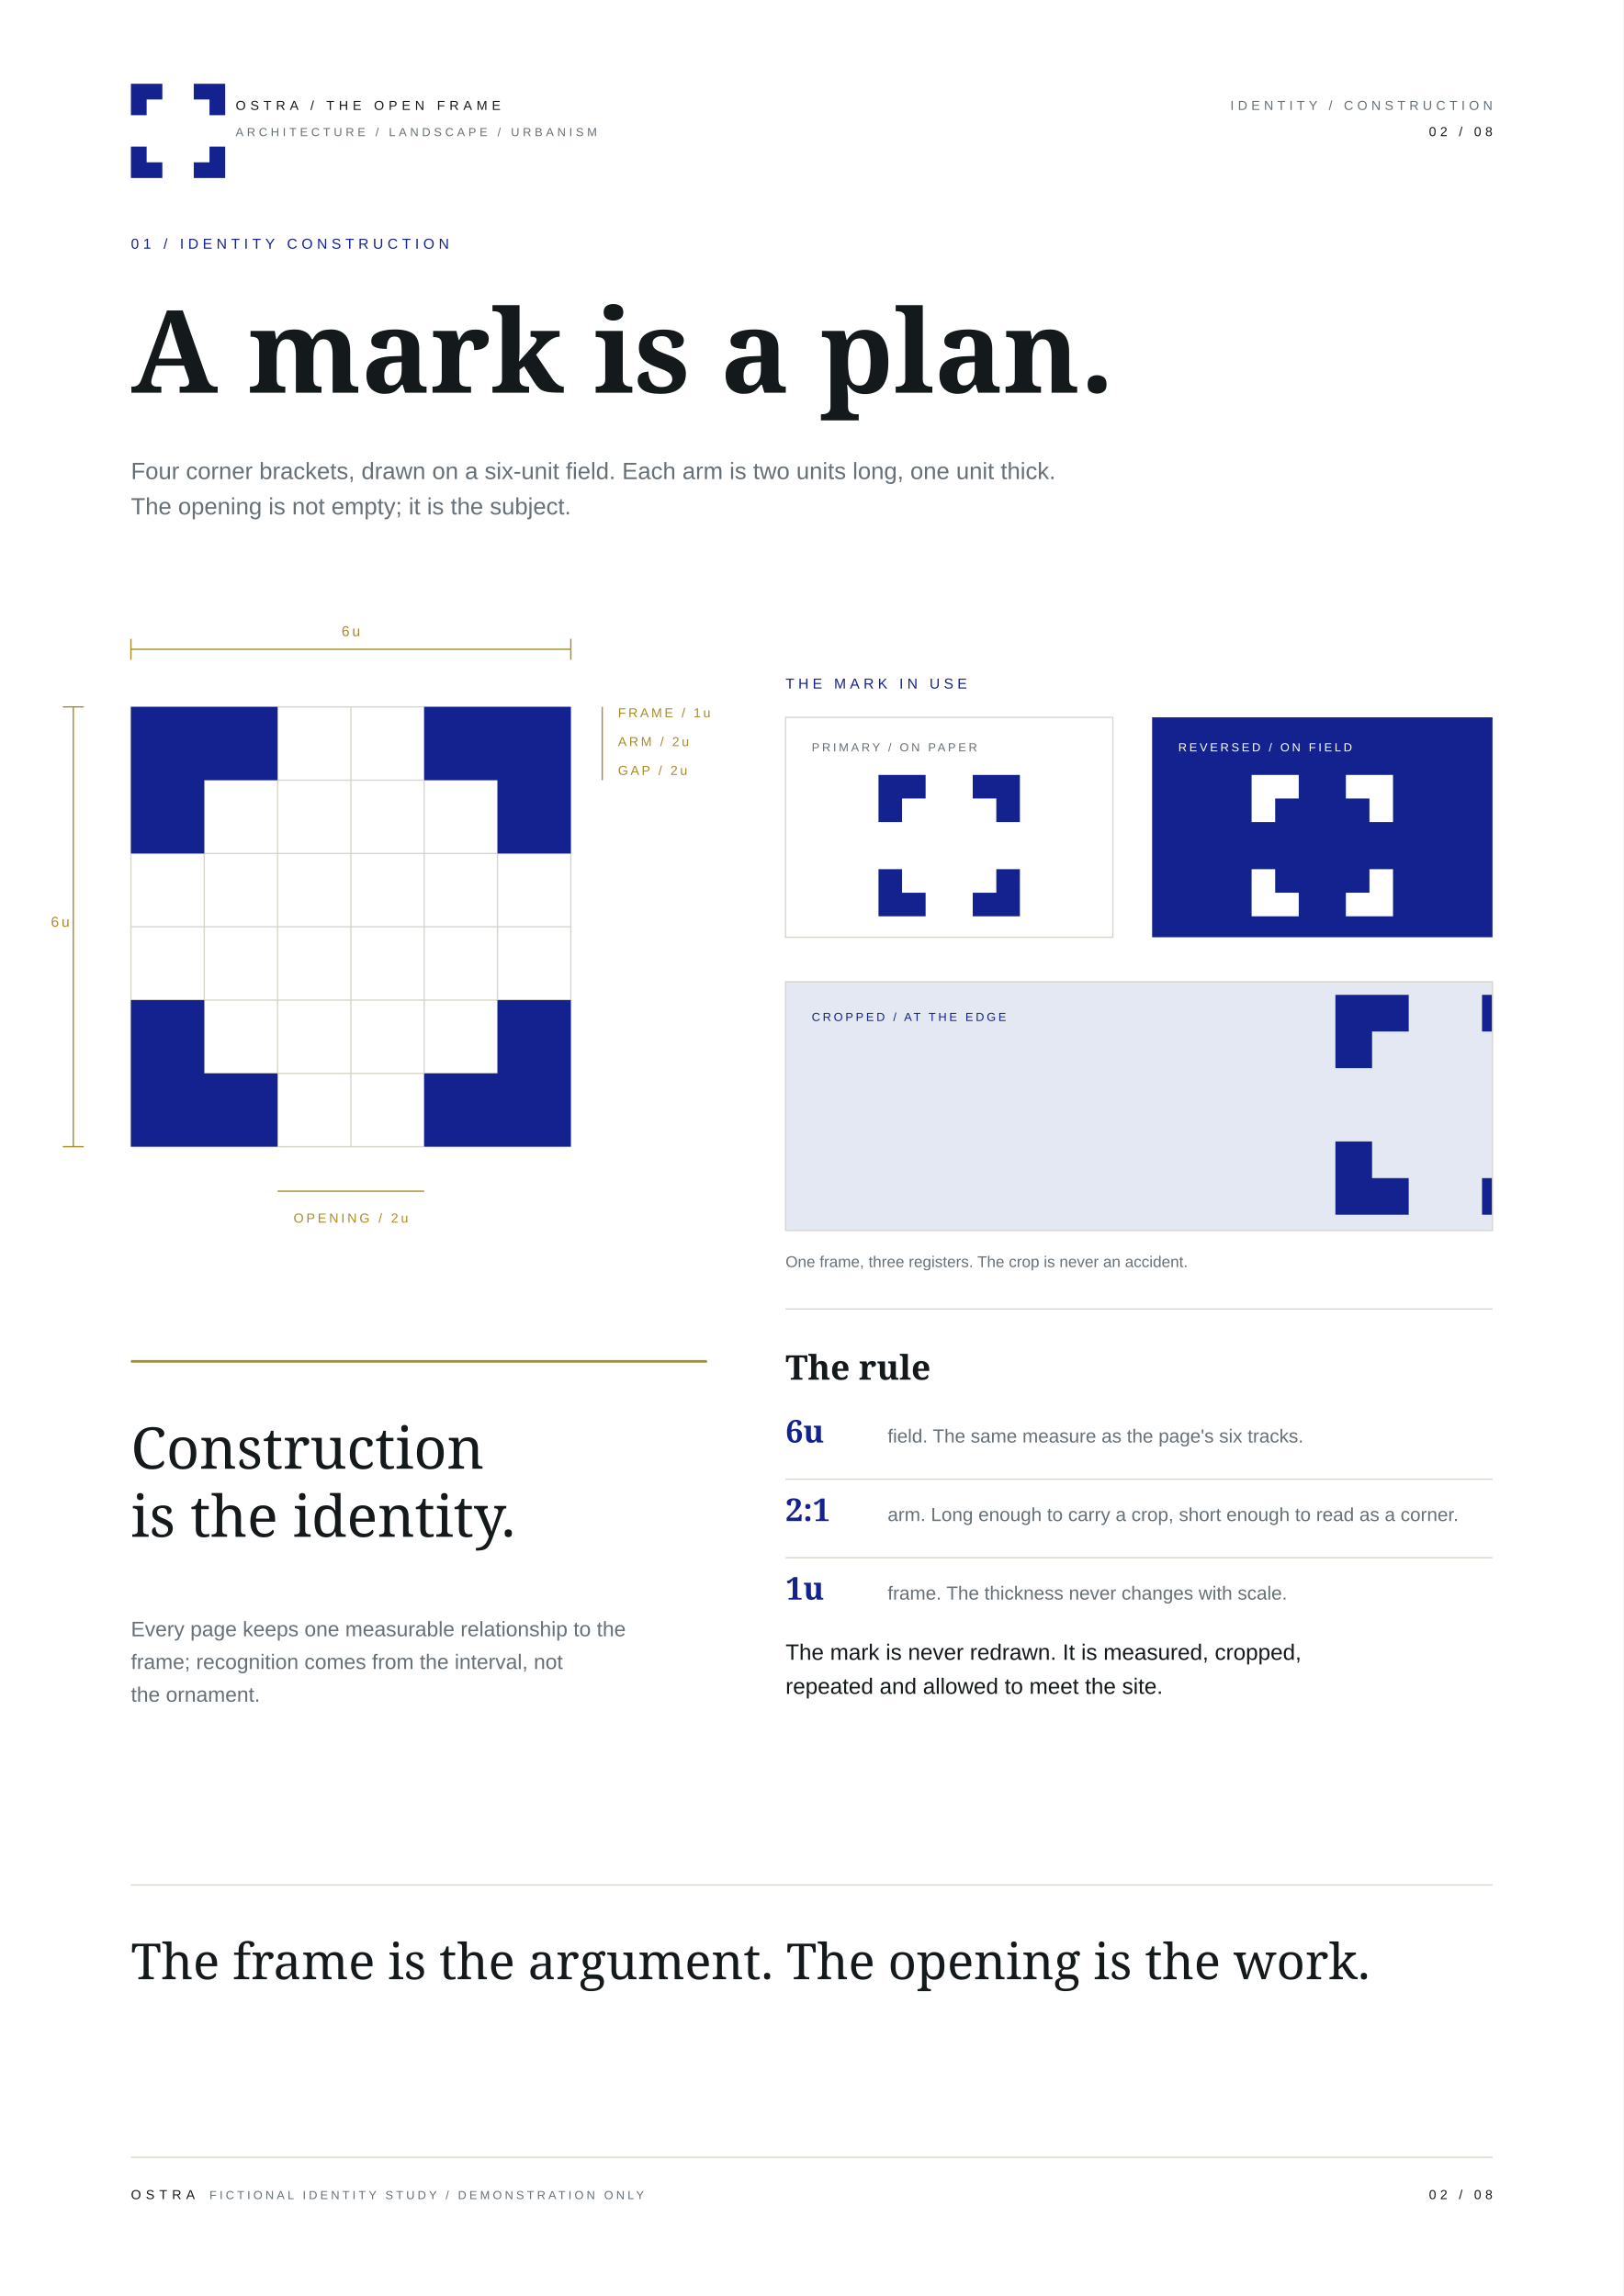
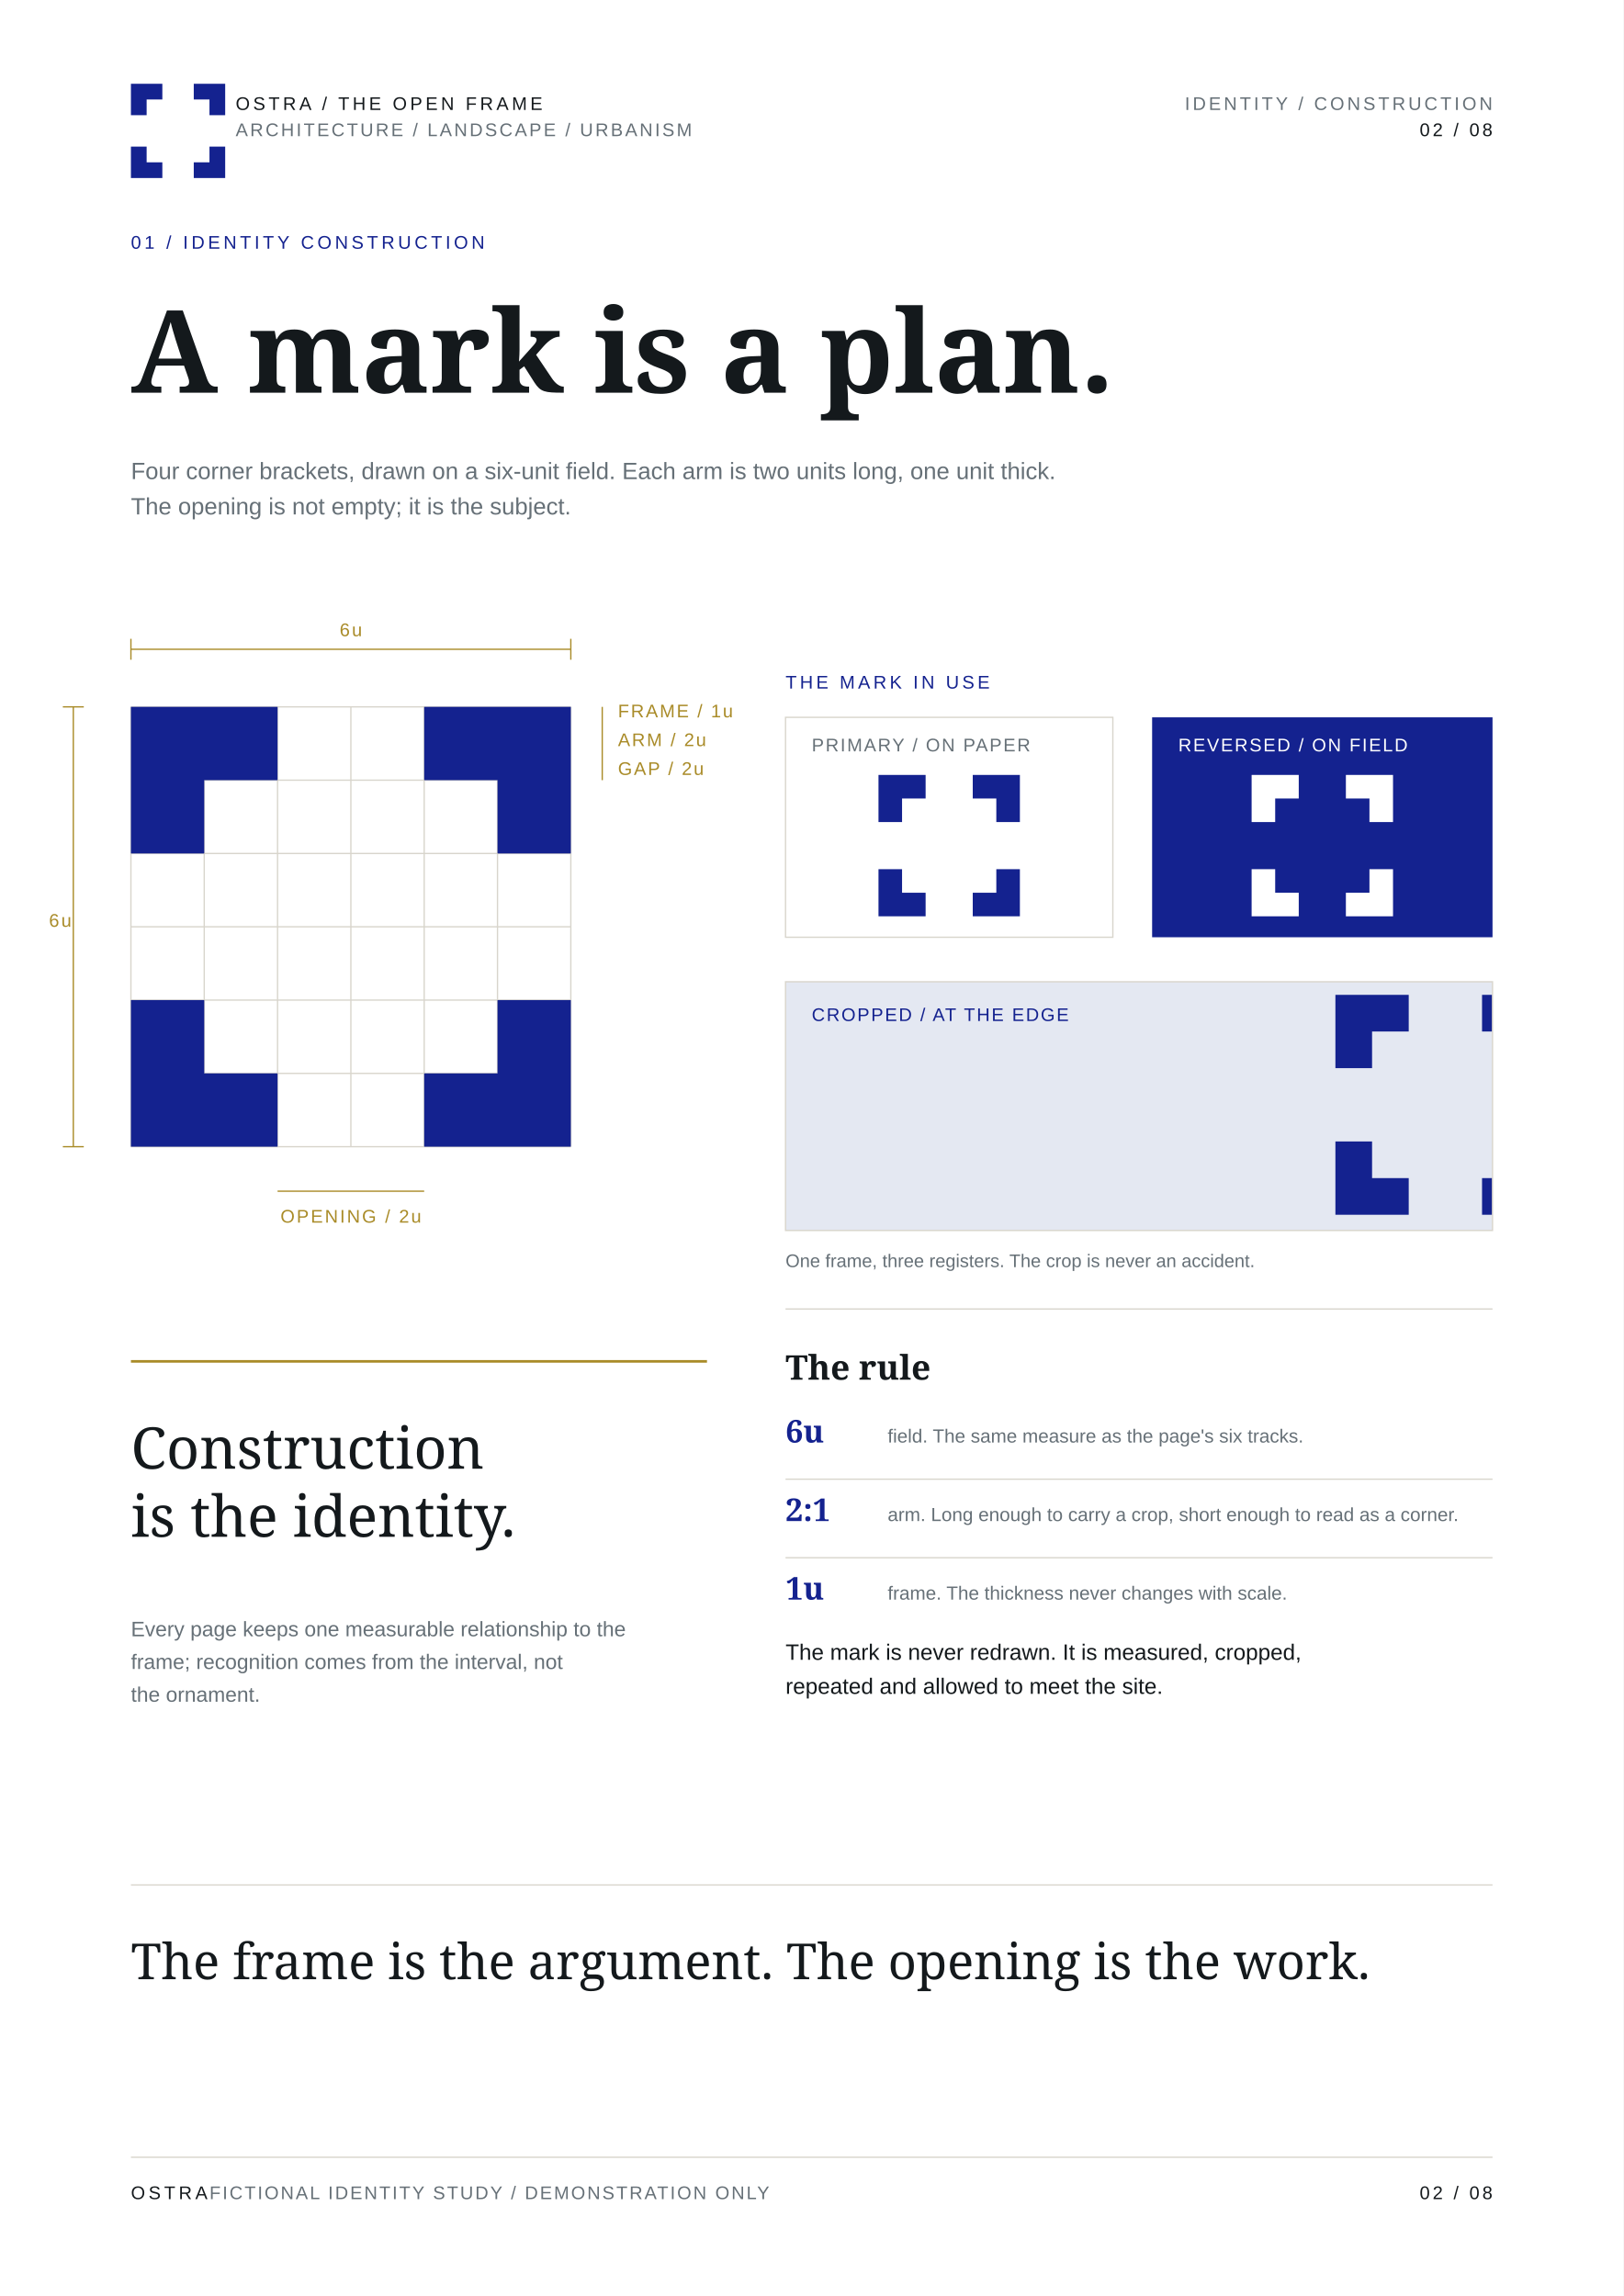
<svg xmlns="http://www.w3.org/2000/svg" viewBox="0 0 1240 1754" font-family="Arial" data-pptx-master="a4-editorial" data-pptx-master-name="A4 Editorial" data-pptx-layout="ostra-02_identity" data-pptx-layout-name="A mark is a plan">
  <rect x="0" y="0" width="1240" height="1754" fill="#FFFFFF" data-pptx-role="background" />
  <g fill="#14228F" fill-opacity="1.0" data-pptx-role="decoration">
    <path d="M100 64L124 64L124 76L112 76L112 88L100 88Z" />
    <path d="M172 64L172 88L160 88L160 76L148 76L148 64Z" />
    <path d="M172 136L148 136L148 124L160 124L160 112L172 112Z" />
    <path d="M100 136L100 112L112 112L112 124L124 124L124 136Z" />
  </g>
-   <text x="180" y="84" fill="#14191C" font-size="10" letter-spacing="3.4">OSTRA / THE OPEN FRAME</text>
-   <text x="180" y="104" fill="#667077" font-size="9" letter-spacing="2.6">ARCHITECTURE / LANDSCAPE / URBANISM</text>
-   <text x="1140" y="84" fill="#667077" font-size="10" letter-spacing="3" text-anchor="end">IDENTITY / CONSTRUCTION</text>
-   <text x="1140" y="104" fill="#14191C" font-size="10" letter-spacing="3" text-anchor="end">02 / 08</text>
-   <text x="100" y="190" fill="#14228F" font-size="11" letter-spacing="3.2">01 / IDENTITY CONSTRUCTION</text>
+   <text x="180" y="84" fill="#14191C" font-size="14" letter-spacing="2.43">OSTRA / THE OPEN FRAME</text>
+   <text x="180" y="104" fill="#667077" font-size="14" letter-spacing="1.67">ARCHITECTURE / LANDSCAPE / URBANISM</text>
+   <text x="1140" y="84" fill="#667077" font-size="14" letter-spacing="2.14" text-anchor="end">IDENTITY / CONSTRUCTION</text>
+   <text x="1140" y="104" fill="#14191C" font-size="14" letter-spacing="2.14" text-anchor="end">02 / 08</text>
+   <text x="100" y="190" fill="#14228F" font-size="14" letter-spacing="2.51">01 / IDENTITY CONSTRUCTION</text>
  <text x="100" y="300" fill="#14191C" font-size="88" font-family="Georgia" font-weight="bold">A mark is a plan.</text>
  <text x="100" y="366" fill="#667077" font-size="18">Four corner brackets, drawn on a six-unit field. Each arm is two units long, one unit thick.<tspan x="100" dy="27">The opening is not empty; it is the subject.</tspan>
  </text>
  <line x1="100" y1="540" x2="100" y2="876" stroke="#D8D5CC" stroke-width="1" />
  <line x1="100" y1="540" x2="436" y2="540" stroke="#D8D5CC" stroke-width="1" />
  <line x1="156" y1="540" x2="156" y2="876" stroke="#D8D5CC" stroke-width="1" />
  <line x1="100" y1="596" x2="436" y2="596" stroke="#D8D5CC" stroke-width="1" />
  <line x1="212" y1="540" x2="212" y2="876" stroke="#D8D5CC" stroke-width="1" />
  <line x1="100" y1="652" x2="436" y2="652" stroke="#D8D5CC" stroke-width="1" />
  <line x1="268" y1="540" x2="268" y2="876" stroke="#D8D5CC" stroke-width="1" />
  <line x1="100" y1="708" x2="436" y2="708" stroke="#D8D5CC" stroke-width="1" />
  <line x1="324" y1="540" x2="324" y2="876" stroke="#D8D5CC" stroke-width="1" />
  <line x1="100" y1="764" x2="436" y2="764" stroke="#D8D5CC" stroke-width="1" />
  <line x1="380" y1="540" x2="380" y2="876" stroke="#D8D5CC" stroke-width="1" />
  <line x1="100" y1="820" x2="436" y2="820" stroke="#D8D5CC" stroke-width="1" />
  <line x1="436" y1="540" x2="436" y2="876" stroke="#D8D5CC" stroke-width="1" />
  <line x1="100" y1="876" x2="436" y2="876" stroke="#D8D5CC" stroke-width="1" />
  <g fill="#14228F" fill-opacity="1.0" data-pptx-role="decoration">
    <path d="M100 540L212 540L212 596L156 596L156 652L100 652Z" />
    <path d="M436 540L436 652L380 652L380 596L324 596L324 540Z" />
    <path d="M436 876L324 876L324 820L380 820L380 764L436 764Z" />
    <path d="M100 876L100 764L156 764L156 820L212 820L212 876Z" />
  </g>
  <line x1="100" y1="496" x2="436" y2="496" stroke="#A98B28" stroke-width="1" />
  <line x1="100" y1="488" x2="100" y2="504" stroke="#A98B28" stroke-width="1" />
  <line x1="436" y1="488" x2="436" y2="504" stroke="#A98B28" stroke-width="1" />
-   <text x="268" y="486" fill="#A98B28" font-size="11" letter-spacing="2" text-anchor="middle">6u</text>
+   <text x="268" y="486" fill="#A98B28" font-size="14" letter-spacing="1.57" text-anchor="middle">6u</text>
  <line x1="56" y1="540" x2="56" y2="876" stroke="#A98B28" stroke-width="1" />
  <line x1="48" y1="540" x2="64" y2="540" stroke="#A98B28" stroke-width="1" />
  <line x1="48" y1="876" x2="64" y2="876" stroke="#A98B28" stroke-width="1" />
-   <text x="46" y="708" fill="#A98B28" font-size="11" letter-spacing="2" text-anchor="middle">6u</text>
+   <text x="46" y="708" fill="#A98B28" font-size="14" letter-spacing="1.57" text-anchor="middle">6u</text>
  <line x1="212" y1="910" x2="324" y2="910" stroke="#A98B28" stroke-width="1" />
-   <text x="268" y="934" fill="#A98B28" font-size="10" letter-spacing="2" text-anchor="middle">OPENING / 2u</text>
+   <text x="268" y="934" fill="#A98B28" font-size="14" letter-spacing="1.43" text-anchor="middle">OPENING / 2u</text>
  <line x1="460" y1="540" x2="460" y2="596" stroke="#A98B28" stroke-width="1" />
-   <text x="472" y="548" fill="#A98B28" font-size="10" letter-spacing="1.8">FRAME / 1u</text>
-   <text x="472" y="570" fill="#A98B28" font-size="10" letter-spacing="1.8">ARM / 2u</text>
-   <text x="472" y="592" fill="#A98B28" font-size="10" letter-spacing="1.8">GAP / 2u</text>
-   <text x="600" y="526" fill="#14228F" font-size="11" letter-spacing="3">THE MARK IN USE</text>
+   <text x="472" y="548" fill="#A98B28" font-size="14" letter-spacing="1.29">FRAME / 1u</text>
+   <text x="472" y="570" fill="#A98B28" font-size="14" letter-spacing="1.29">ARM / 2u</text>
+   <text x="472" y="592" fill="#A98B28" font-size="14" letter-spacing="1.29">GAP / 2u</text>
+   <text x="600" y="526" fill="#14228F" font-size="14" letter-spacing="2.36">THE MARK IN USE</text>
  <rect x="600" y="548" width="250" height="168" fill="#FFFFFF" stroke="#D8D5CC" stroke-width="1" />
-   <text x="620" y="574" fill="#667077" font-size="9" letter-spacing="1.9">PRIMARY / ON PAPER</text>
+   <text x="620" y="574" fill="#667077" font-size="14" letter-spacing="1.22">PRIMARY / ON PAPER</text>
  <g fill="#14228F" fill-opacity="1.0" data-pptx-role="decoration">
    <path d="M671 592L707 592L707 610L689 610L689 628L671 628Z" />
    <path d="M779 592L779 628L761 628L761 610L743 610L743 592Z" />
    <path d="M779 700L743 700L743 682L761 682L761 664L779 664Z" />
    <path d="M671 700L671 664L689 664L689 682L707 682L707 700Z" />
  </g>
  <rect x="880" y="548" width="260" height="168" fill="#14228F" />
-   <text x="900" y="574" fill="#FFFFFF" font-size="9" letter-spacing="1.9">REVERSED / ON FIELD</text>
+   <text x="900" y="574" fill="#FFFFFF" font-size="14" letter-spacing="1.22">REVERSED / ON FIELD</text>
  <g fill="#FFFFFF" fill-opacity="1.0" data-pptx-role="decoration">
    <path d="M956 592L992 592L992 610L974 610L974 628L956 628Z" />
    <path d="M1064 592L1064 628L1046 628L1046 610L1028 610L1028 592Z" />
    <path d="M1064 700L1028 700L1028 682L1046 682L1046 664L1064 664Z" />
    <path d="M956 700L956 664L974 664L974 682L992 682L992 700Z" />
  </g>
  <rect x="600" y="750" width="540" height="190" fill="#E4E8F2" />
-   <text x="620" y="780" fill="#14228F" font-size="9" letter-spacing="1.9">CROPPED / AT THE EDGE</text>
+   <text x="620" y="780" fill="#14228F" font-size="14" letter-spacing="1.22">CROPPED / AT THE EDGE</text>
  <g fill="#14228F" fill-opacity="1.0" data-pptx-role="decoration">
    <path d="M1020 760L1076 760L1076 788L1048 788L1048 816L1020 816Z" />
    <path d="M1140 760L1140 788L1132 788L1132 760Z" />
    <path d="M1140 928L1132 928L1132 900L1140 900Z" />
    <path d="M1020 928L1020 872L1048 872L1048 900L1076 900L1076 928Z" />
  </g>
  <rect x="600" y="750" width="540" height="190" fill="none" stroke="#D8D5CC" stroke-width="1" />
-   <text x="600" y="968" fill="#667077" font-size="12">One frame, three registers. The crop is never an accident.</text>
+   <text x="600" y="968" fill="#667077" font-size="14">One frame, three registers. The crop is never an accident.</text>
  <line x1="600" y1="1000" x2="1140" y2="1000" stroke="#D8D5CC" stroke-width="1" />
  <text x="600" y="1054" fill="#14191C" font-size="26" font-family="Georgia" font-weight="bold">The rule</text>
  <text x="600" y="1102" fill="#14228F" font-size="24" font-family="Georgia" font-weight="bold">6u</text>
  <text x="678" y="1102" fill="#667077" font-size="14.5">field. The same measure as the page's six tracks.</text>
  <line x1="600" y1="1130" x2="1140" y2="1130" stroke="#D8D5CC" stroke-width="1" />
  <text x="600" y="1162" fill="#14228F" font-size="24" font-family="Georgia" font-weight="bold">2:1</text>
  <text x="678" y="1162" fill="#667077" font-size="14.5">arm. Long enough to carry a crop, short enough to read as a corner.</text>
  <line x1="600" y1="1190" x2="1140" y2="1190" stroke="#D8D5CC" stroke-width="1" />
  <text x="600" y="1222" fill="#14228F" font-size="24" font-family="Georgia" font-weight="bold">1u</text>
  <text x="678" y="1222" fill="#667077" font-size="14.5">frame. The thickness never changes with scale.</text>
  <text x="600" y="1268" fill="#14191C" font-size="17">The mark is never redrawn. It is measured, cropped,<tspan x="600" dy="26">repeated and allowed to meet the site.</tspan>
  </text>
  <line x1="100" y1="1040" x2="540" y2="1040" stroke="#A98B28" stroke-width="2" />
  <text x="100" y="1122" fill="#14191C" font-size="44" font-family="Georgia" font-weight="italic">Construction<tspan x="100" dy="52">is the identity.</tspan>
  </text>
  <text x="100" y="1250" fill="#667077" font-size="16">Every page keeps one measurable relationship to the<tspan x="100" dy="25">frame; recognition comes from the interval, not</tspan>
    <tspan x="100" dy="25">the ornament.</tspan>
  </text>
  <line x1="100" y1="1440" x2="1140" y2="1440" stroke="#D8D5CC" stroke-width="1" />
  <text x="100" y="1512" fill="#14191C" font-size="38" font-family="Georgia" font-weight="italic">The frame is the argument. The opening is the work.</text>
  <line x1="100" y1="1648" x2="1140" y2="1648" stroke="#D8D5CC" stroke-width="1" />
-   <text x="100" y="1680" fill="#14191C" font-size="10" letter-spacing="3.6">OSTRA</text>
-   <text x="160" y="1680" fill="#667077" font-size="9" letter-spacing="2.2">FICTIONAL IDENTITY STUDY / DEMONSTRATION ONLY</text>
-   <text x="1140" y="1680" fill="#14191C" font-size="10" letter-spacing="3" text-anchor="end">02 / 08</text>
+   <text x="100" y="1680" fill="#14191C" font-size="14" letter-spacing="2.57">OSTRA</text>
+   <text x="160" y="1680" fill="#667077" font-size="14" letter-spacing="1.41">FICTIONAL IDENTITY STUDY / DEMONSTRATION ONLY</text>
+   <text x="1140" y="1680" fill="#14191C" font-size="14" letter-spacing="2.14" text-anchor="end">02 / 08</text>
</svg>
